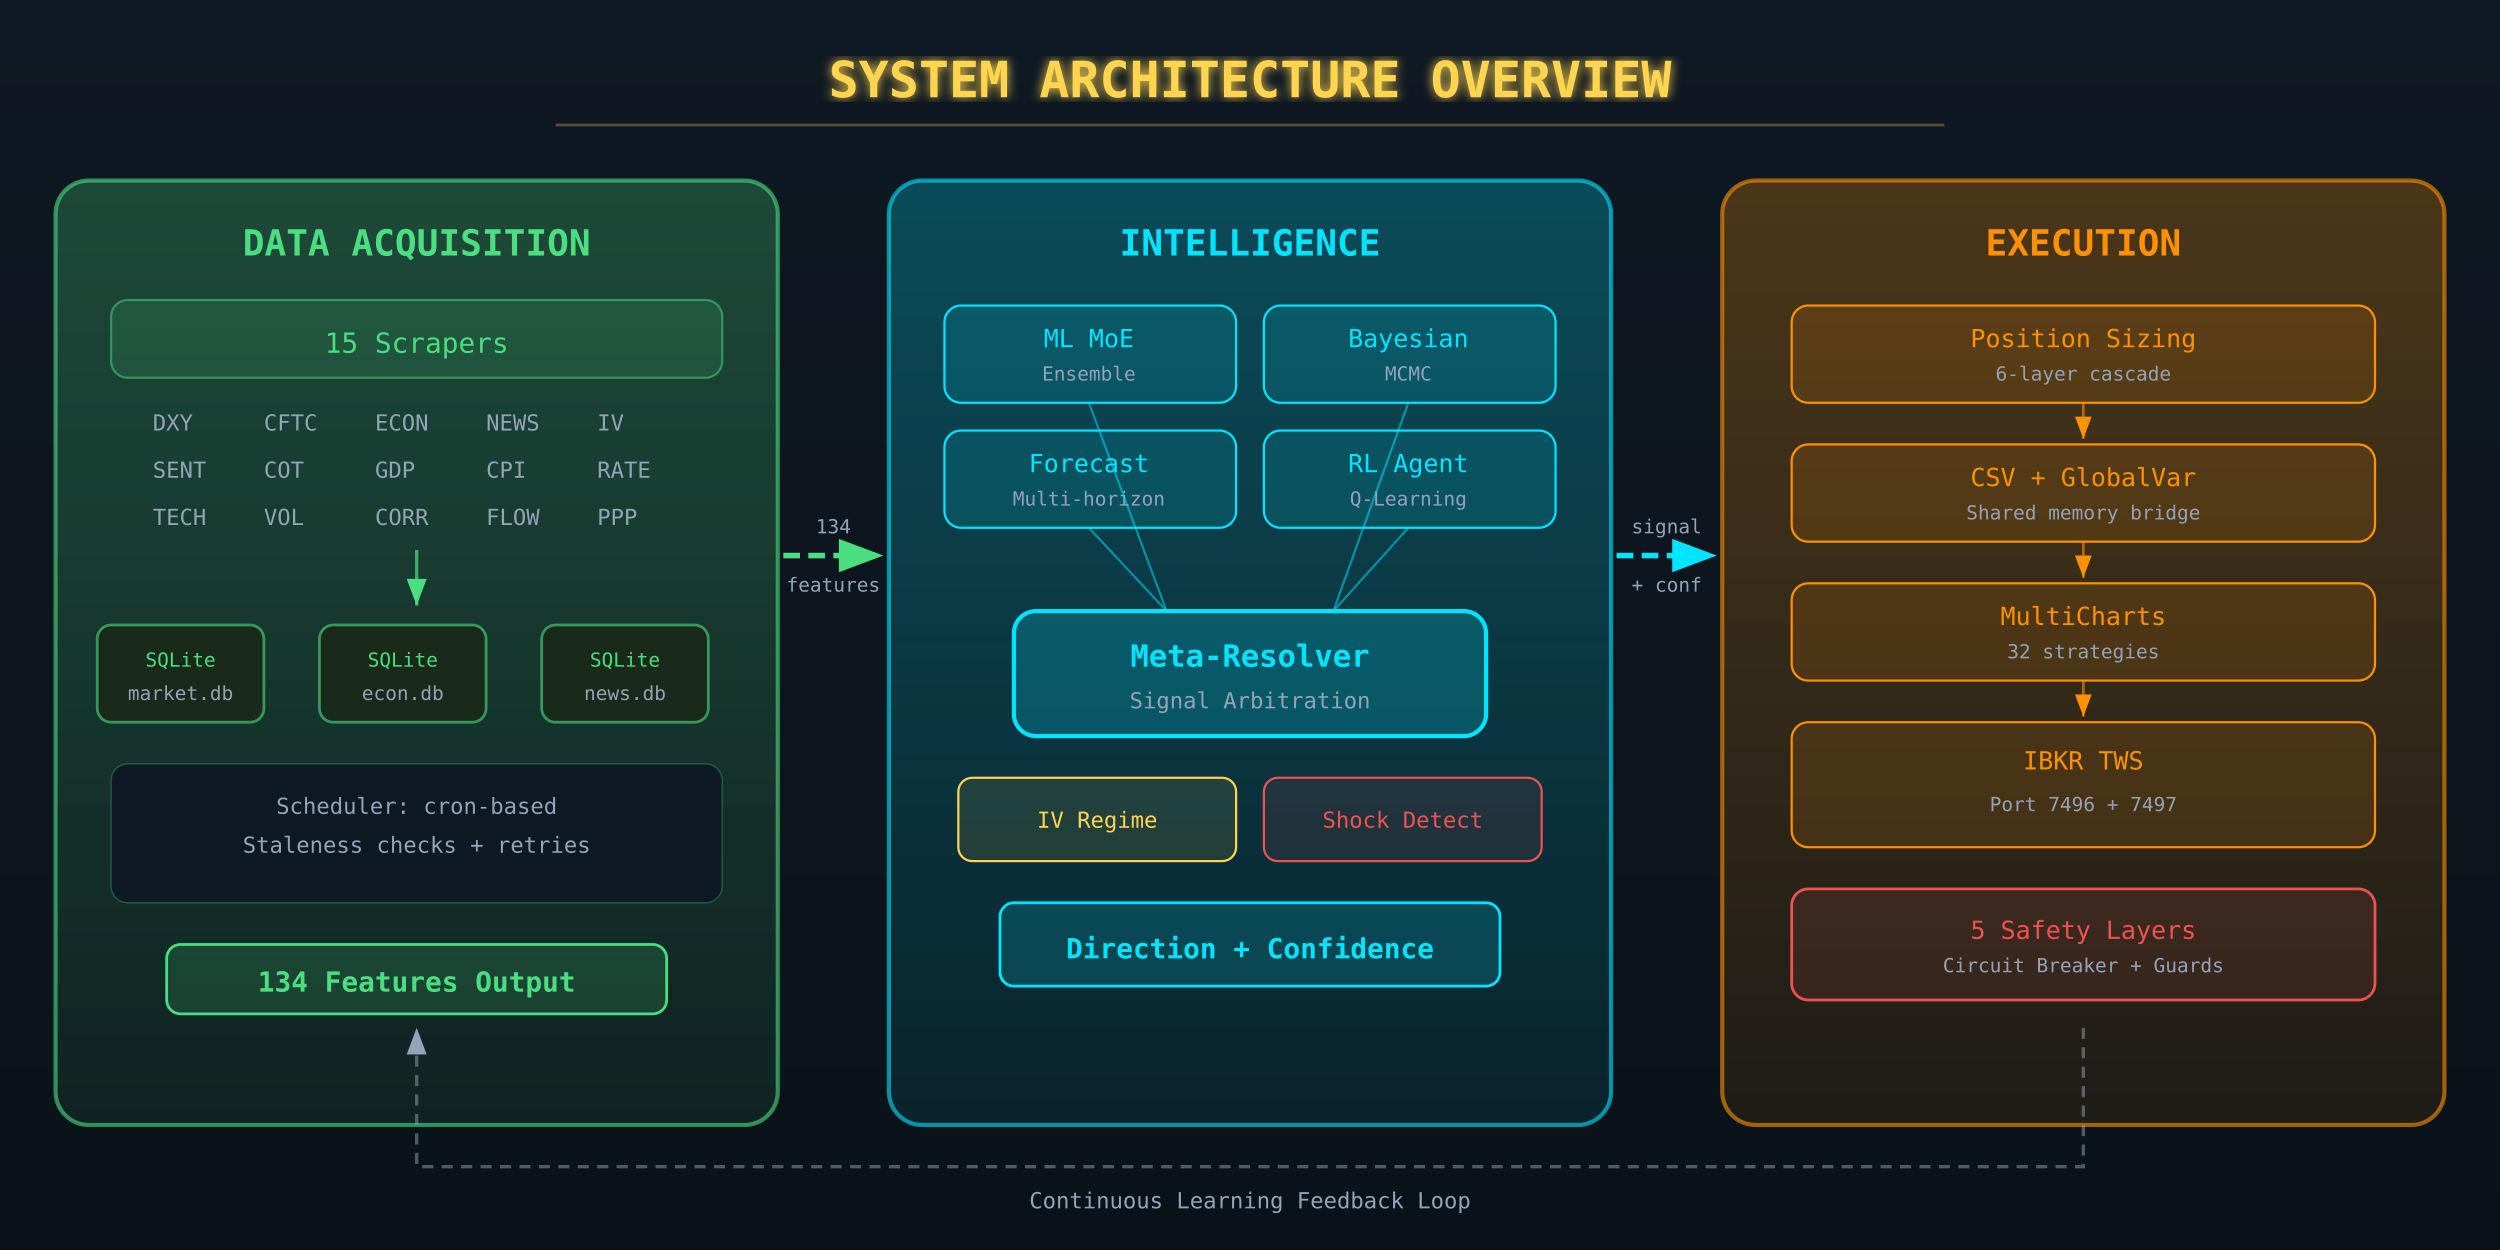
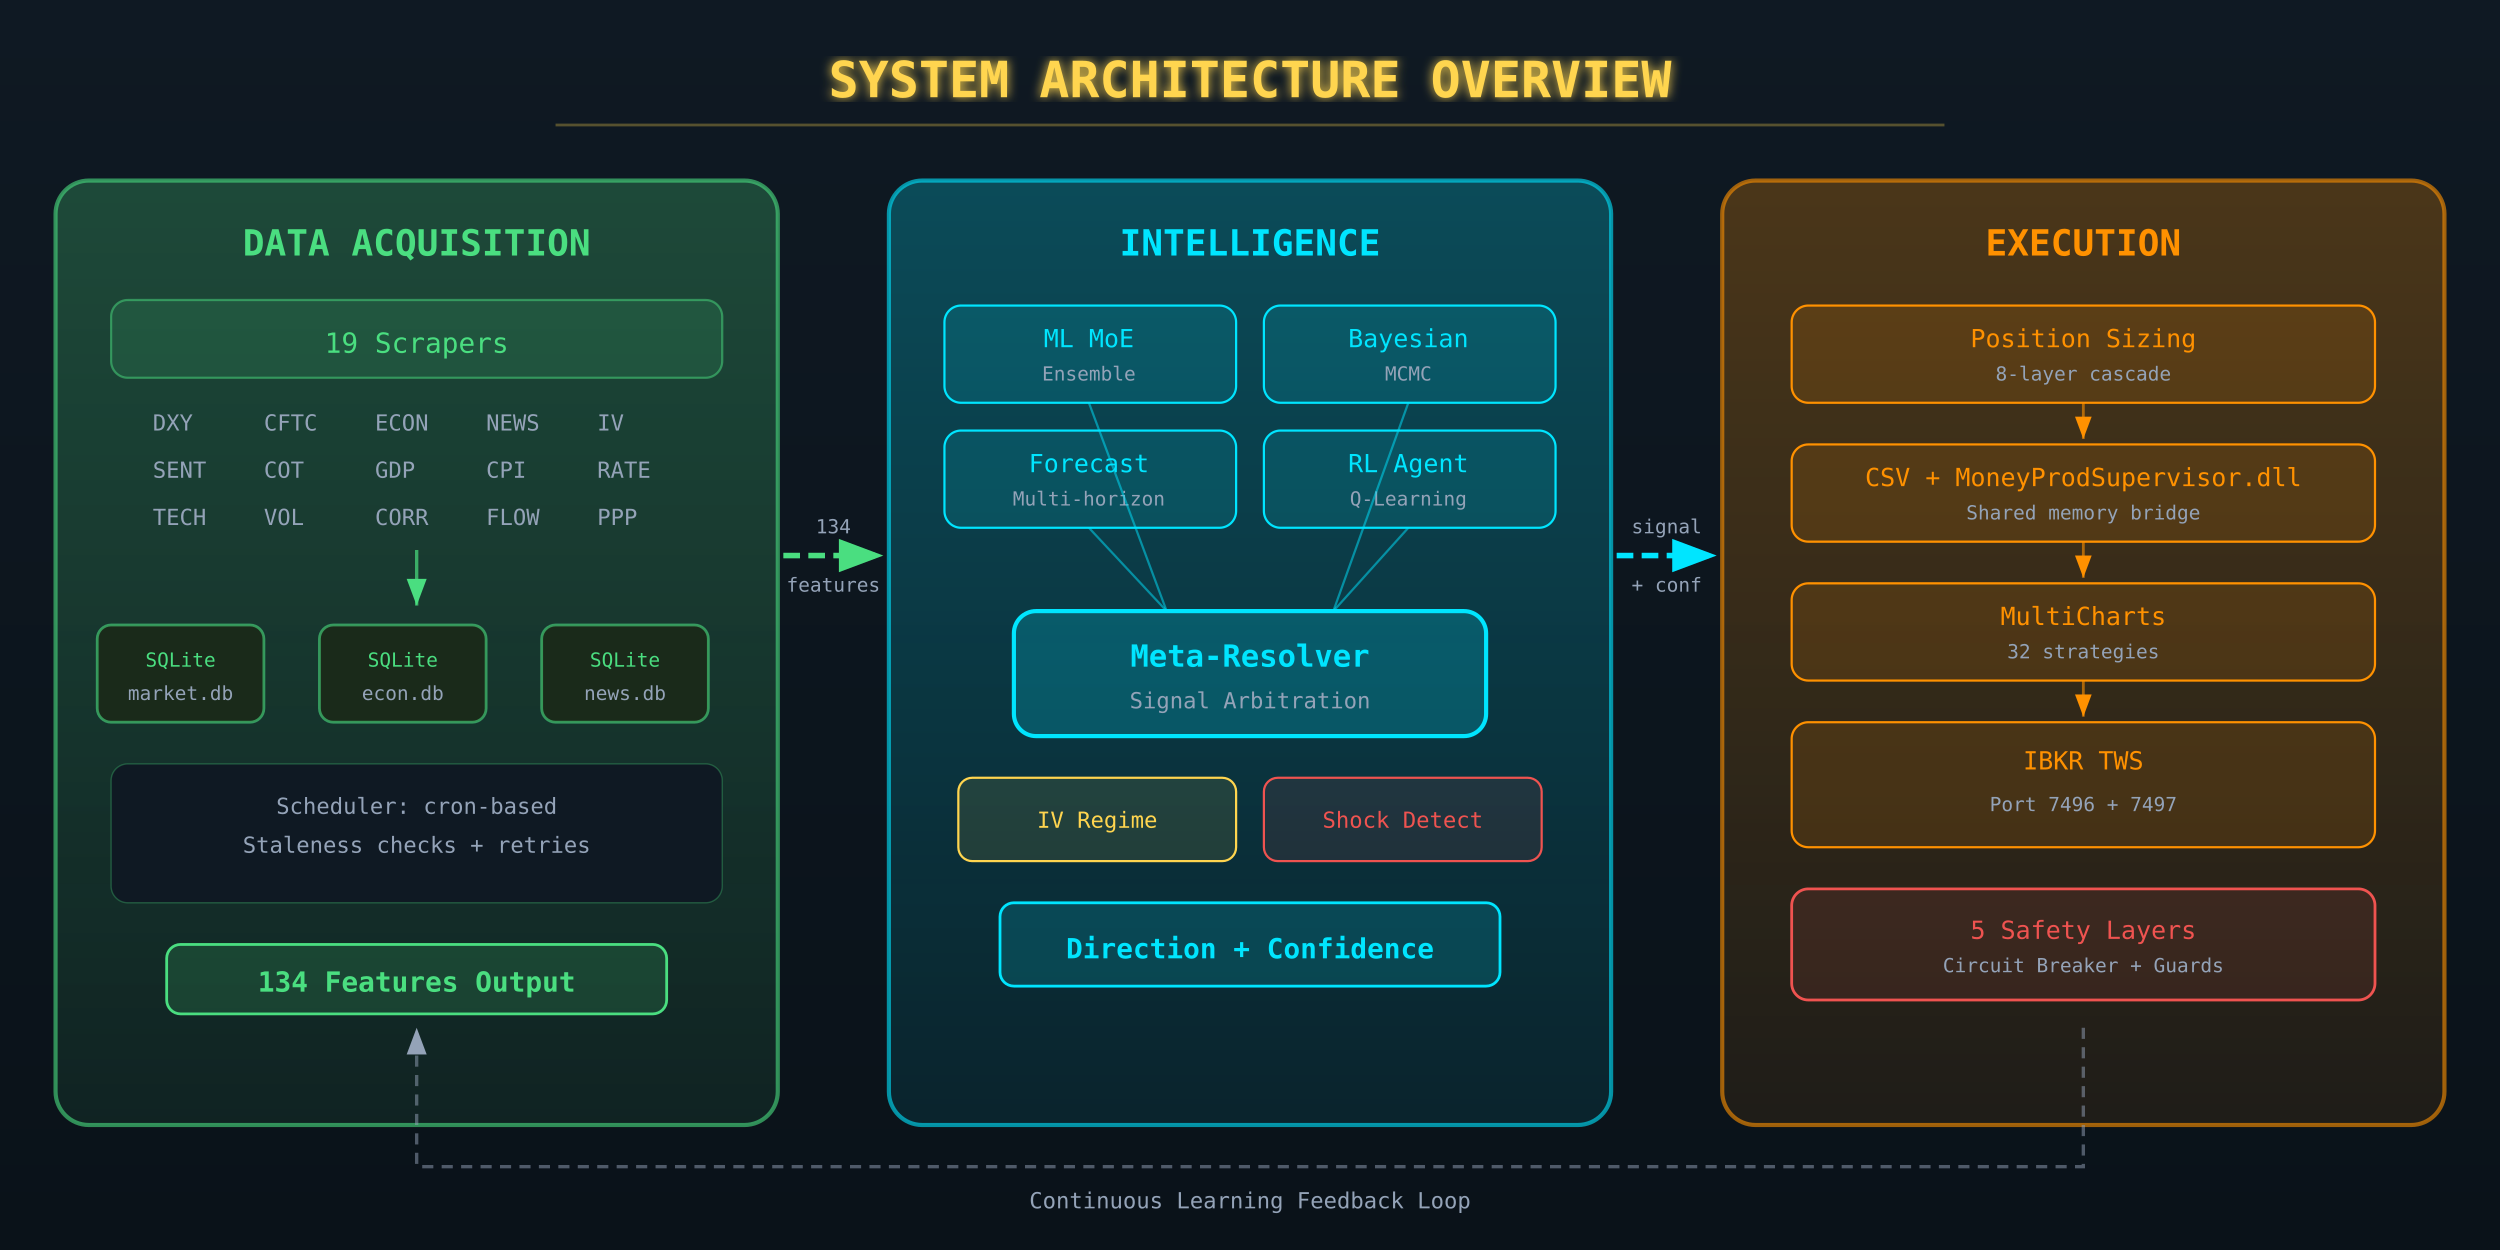
<svg xmlns="http://www.w3.org/2000/svg" viewBox="0 0 900 450">
  <defs>
    <linearGradient id="soBgGrad" x1="0" y1="0" x2="0" y2="1">
      <stop offset="0%" stop-color="#0f1923" />
      <stop offset="100%" stop-color="#0a1219" />
    </linearGradient>
    <linearGradient id="soGreenGrad" x1="0" y1="0" x2="0" y2="1">
      <stop offset="0%" stop-color="#4ADE80" stop-opacity="0.25" />
      <stop offset="100%" stop-color="#4ADE80" stop-opacity="0.08" />
    </linearGradient>
    <linearGradient id="soCyanGrad" x1="0" y1="0" x2="0" y2="1">
      <stop offset="0%" stop-color="#00e5ff" stop-opacity="0.25" />
      <stop offset="100%" stop-color="#00e5ff" stop-opacity="0.08" />
    </linearGradient>
    <linearGradient id="soOrangeGrad" x1="0" y1="0" x2="0" y2="1">
      <stop offset="0%" stop-color="#ff9100" stop-opacity="0.25" />
      <stop offset="100%" stop-color="#ff9100" stop-opacity="0.08" />
    </linearGradient>
    <filter id="soGlow">
      <feGaussianBlur stdDeviation="2" result="blur" />
      <feMerge>
        <feMergeNode in="blur" />
        <feMergeNode in="SourceGraphic" />
      </feMerge>
    </filter>
    <marker id="soArrow" markerWidth="8" markerHeight="6" refX="8" refY="3" orient="auto">
      <path d="M0,0 L8,3 L0,6" fill="#94A3B8" />
    </marker>
    <marker id="soArrowGreen" markerWidth="8" markerHeight="6" refX="8" refY="3" orient="auto">
      <path d="M0,0 L8,3 L0,6" fill="#4ADE80" />
    </marker>
    <marker id="soArrowCyan" markerWidth="8" markerHeight="6" refX="8" refY="3" orient="auto">
      <path d="M0,0 L8,3 L0,6" fill="#00e5ff" />
    </marker>
    <marker id="soArrowOrange" markerWidth="8" markerHeight="6" refX="8" refY="3" orient="auto">
      <path d="M0,0 L8,3 L0,6" fill="#ff9100" />
    </marker>
  </defs>
  <rect width="900" height="450" fill="url(#soBgGrad)" />
  <text x="450" y="35" text-anchor="middle" font-family="monospace" font-size="18" font-weight="bold" fill="#FFD54F" filter="url(#soGlow)">SYSTEM ARCHITECTURE OVERVIEW</text>
  <line x1="200" y1="45" x2="700" y2="45" stroke="#FFD54F" stroke-opacity="0.3" stroke-width="1" />
  <rect x="20" y="65" width="260" height="340" rx="12" fill="url(#soGreenGrad)" stroke="#4ADE80" stroke-width="1.5" stroke-opacity="0.6" />
  <text x="150" y="92" text-anchor="middle" font-family="monospace" font-size="13" font-weight="bold" fill="#4ADE80">DATA ACQUISITION</text>
  <rect x="40" y="108" width="220" height="28" rx="6" fill="#4ADE80" fill-opacity="0.12" stroke="#4ADE80" stroke-width="0.8" stroke-opacity="0.5" />
-   <text x="150" y="127" text-anchor="middle" font-family="monospace" font-size="10" fill="#4ADE80">15 Scrapers</text>
+   <text x="150" y="127" text-anchor="middle" font-family="monospace" font-size="10" fill="#4ADE80">19 Scrapers</text>
  <g font-family="monospace" font-size="8" fill="#94A3B8">
    <text x="55" y="155">DXY</text>
    <text x="95" y="155">CFTC</text>
    <text x="135" y="155">ECON</text>
    <text x="175" y="155">NEWS</text>
    <text x="215" y="155">IV</text>
    <text x="55" y="172">SENT</text>
    <text x="95" y="172">COT</text>
    <text x="135" y="172">GDP</text>
    <text x="175" y="172">CPI</text>
    <text x="215" y="172">RATE</text>
    <text x="55" y="189">TECH</text>
    <text x="95" y="189">VOL</text>
    <text x="135" y="189">CORR</text>
    <text x="175" y="189">FLOW</text>
    <text x="215" y="189">PPP</text>
  </g>
  <line x1="150" y1="198" x2="150" y2="218" stroke="#4ADE80" stroke-width="1.2" marker-end="url(#soArrowGreen)" stroke-opacity="0.7" />
  <g>
    <rect x="35" y="225" width="60" height="35" rx="5" fill="#1a2a1a" stroke="#4ADE80" stroke-width="1" stroke-opacity="0.6" />
    <text x="65" y="240" text-anchor="middle" font-family="monospace" font-size="7" fill="#4ADE80">SQLite</text>
    <text x="65" y="252" text-anchor="middle" font-family="monospace" font-size="7" fill="#94A3B8">market.db</text>
  </g>
  <g>
    <rect x="115" y="225" width="60" height="35" rx="5" fill="#1a2a1a" stroke="#4ADE80" stroke-width="1" stroke-opacity="0.6" />
    <text x="145" y="240" text-anchor="middle" font-family="monospace" font-size="7" fill="#4ADE80">SQLite</text>
    <text x="145" y="252" text-anchor="middle" font-family="monospace" font-size="7" fill="#94A3B8">econ.db</text>
  </g>
  <g>
    <rect x="195" y="225" width="60" height="35" rx="5" fill="#1a2a1a" stroke="#4ADE80" stroke-width="1" stroke-opacity="0.6" />
    <text x="225" y="240" text-anchor="middle" font-family="monospace" font-size="7" fill="#4ADE80">SQLite</text>
    <text x="225" y="252" text-anchor="middle" font-family="monospace" font-size="7" fill="#94A3B8">news.db</text>
  </g>
  <rect x="40" y="275" width="220" height="50" rx="6" fill="#0f1923" stroke="#4ADE80" stroke-width="0.5" stroke-opacity="0.3" />
  <text x="150" y="293" text-anchor="middle" font-family="monospace" font-size="8" fill="#94A3B8">Scheduler: cron-based</text>
  <text x="150" y="307" text-anchor="middle" font-family="monospace" font-size="8" fill="#94A3B8">Staleness checks + retries</text>
  <rect x="60" y="340" width="180" height="25" rx="5" fill="#4ADE80" fill-opacity="0.15" stroke="#4ADE80" stroke-width="1" />
  <text x="150" y="357" text-anchor="middle" font-family="monospace" font-size="10" font-weight="bold" fill="#4ADE80">134 Features Output</text>
  <rect x="320" y="65" width="260" height="340" rx="12" fill="url(#soCyanGrad)" stroke="#00e5ff" stroke-width="1.5" stroke-opacity="0.6" />
  <text x="450" y="92" text-anchor="middle" font-family="monospace" font-size="13" font-weight="bold" fill="#00e5ff">INTELLIGENCE</text>
  <rect x="340" y="110" width="105" height="35" rx="6" fill="#00e5ff" fill-opacity="0.12" stroke="#00e5ff" stroke-width="0.8" />
  <text x="392" y="125" text-anchor="middle" font-family="monospace" font-size="9" fill="#00e5ff">ML MoE</text>
  <text x="392" y="137" text-anchor="middle" font-family="monospace" font-size="7" fill="#94A3B8">Ensemble</text>
  <rect x="455" y="110" width="105" height="35" rx="6" fill="#00e5ff" fill-opacity="0.12" stroke="#00e5ff" stroke-width="0.8" />
  <text x="507" y="125" text-anchor="middle" font-family="monospace" font-size="9" fill="#00e5ff">Bayesian</text>
  <text x="507" y="137" text-anchor="middle" font-family="monospace" font-size="7" fill="#94A3B8">MCMC</text>
  <rect x="340" y="155" width="105" height="35" rx="6" fill="#00e5ff" fill-opacity="0.12" stroke="#00e5ff" stroke-width="0.8" />
  <text x="392" y="170" text-anchor="middle" font-family="monospace" font-size="9" fill="#00e5ff">Forecast</text>
  <text x="392" y="182" text-anchor="middle" font-family="monospace" font-size="7" fill="#94A3B8">Multi-horizon</text>
  <rect x="455" y="155" width="105" height="35" rx="6" fill="#00e5ff" fill-opacity="0.12" stroke="#00e5ff" stroke-width="0.8" />
  <text x="507" y="170" text-anchor="middle" font-family="monospace" font-size="9" fill="#00e5ff">RL Agent</text>
  <text x="507" y="182" text-anchor="middle" font-family="monospace" font-size="7" fill="#94A3B8">Q-Learning</text>
  <line x1="392" y1="190" x2="420" y2="220" stroke="#00e5ff" stroke-width="0.8" stroke-opacity="0.5" />
  <line x1="507" y1="190" x2="480" y2="220" stroke="#00e5ff" stroke-width="0.8" stroke-opacity="0.5" />
  <line x1="392" y1="145" x2="420" y2="220" stroke="#00e5ff" stroke-width="0.8" stroke-opacity="0.5" />
  <line x1="507" y1="145" x2="480" y2="220" stroke="#00e5ff" stroke-width="0.8" stroke-opacity="0.5" />
  <rect x="365" y="220" width="170" height="45" rx="8" fill="#00e5ff" fill-opacity="0.2" stroke="#00e5ff" stroke-width="1.5" />
  <text x="450" y="240" text-anchor="middle" font-family="monospace" font-size="11" font-weight="bold" fill="#00e5ff">Meta-Resolver</text>
  <text x="450" y="255" text-anchor="middle" font-family="monospace" font-size="8" fill="#94A3B8">Signal Arbitration</text>
  <rect x="345" y="280" width="100" height="30" rx="5" fill="#FFD54F" fill-opacity="0.1" stroke="#FFD54F" stroke-width="0.8" />
  <text x="395" y="298" text-anchor="middle" font-family="monospace" font-size="8" fill="#FFD54F">IV Regime</text>
  <rect x="455" y="280" width="100" height="30" rx="5" fill="#ef5350" fill-opacity="0.1" stroke="#ef5350" stroke-width="0.8" />
  <text x="505" y="298" text-anchor="middle" font-family="monospace" font-size="8" fill="#ef5350">Shock Detect</text>
  <rect x="360" y="325" width="180" height="30" rx="5" fill="#00e5ff" fill-opacity="0.15" stroke="#00e5ff" stroke-width="1" />
  <text x="450" y="345" text-anchor="middle" font-family="monospace" font-size="10" font-weight="bold" fill="#00e5ff">Direction + Confidence</text>
  <rect x="620" y="65" width="260" height="340" rx="12" fill="url(#soOrangeGrad)" stroke="#ff9100" stroke-width="1.5" stroke-opacity="0.6" />
  <text x="750" y="92" text-anchor="middle" font-family="monospace" font-size="13" font-weight="bold" fill="#ff9100">EXECUTION</text>
  <rect x="645" y="110" width="210" height="35" rx="6" fill="#ff9100" fill-opacity="0.12" stroke="#ff9100" stroke-width="0.8" />
  <text x="750" y="125" text-anchor="middle" font-family="monospace" font-size="9" fill="#ff9100">Position Sizing</text>
-   <text x="750" y="137" text-anchor="middle" font-family="monospace" font-size="7" fill="#94A3B8">6-layer cascade</text>
+   <text x="750" y="137" text-anchor="middle" font-family="monospace" font-size="7" fill="#94A3B8">8-layer cascade</text>
  <rect x="645" y="160" width="210" height="35" rx="6" fill="#ff9100" fill-opacity="0.12" stroke="#ff9100" stroke-width="0.8" />
-   <text x="750" y="175" text-anchor="middle" font-family="monospace" font-size="9" fill="#ff9100">CSV + GlobalVar</text>
+   <text x="750" y="175" text-anchor="middle" font-family="monospace" font-size="9" fill="#ff9100">CSV + MoneyProdSupervisor.dll</text>
  <text x="750" y="187" text-anchor="middle" font-family="monospace" font-size="7" fill="#94A3B8">Shared memory bridge</text>
  <rect x="645" y="210" width="210" height="35" rx="6" fill="#ff9100" fill-opacity="0.12" stroke="#ff9100" stroke-width="0.8" />
  <text x="750" y="225" text-anchor="middle" font-family="monospace" font-size="9" fill="#ff9100">MultiCharts</text>
  <text x="750" y="237" text-anchor="middle" font-family="monospace" font-size="7" fill="#94A3B8">32 strategies</text>
  <rect x="645" y="260" width="210" height="45" rx="6" fill="#ff9100" fill-opacity="0.12" stroke="#ff9100" stroke-width="0.8" />
  <text x="750" y="277" text-anchor="middle" font-family="monospace" font-size="9" fill="#ff9100">IBKR TWS</text>
  <text x="750" y="292" text-anchor="middle" font-family="monospace" font-size="7" fill="#94A3B8">Port 7496 + 7497</text>
  <rect x="645" y="320" width="210" height="40" rx="6" fill="#ef5350" fill-opacity="0.1" stroke="#ef5350" stroke-width="1" />
  <text x="750" y="338" text-anchor="middle" font-family="monospace" font-size="9" fill="#ef5350">5 Safety Layers</text>
  <text x="750" y="350" text-anchor="middle" font-family="monospace" font-size="7" fill="#94A3B8">Circuit Breaker + Guards</text>
  <line x1="750" y1="145" x2="750" y2="158" stroke="#ff9100" stroke-width="1" marker-end="url(#soArrowOrange)" stroke-opacity="0.6" />
  <line x1="750" y1="195" x2="750" y2="208" stroke="#ff9100" stroke-width="1" marker-end="url(#soArrowOrange)" stroke-opacity="0.6" />
  <line x1="750" y1="245" x2="750" y2="258" stroke="#ff9100" stroke-width="1" marker-end="url(#soArrowOrange)" stroke-opacity="0.6" />
  <line x1="282" y1="200" x2="318" y2="200" stroke="#4ADE80" stroke-width="2" marker-end="url(#soArrowGreen)" stroke-dasharray="6,3" />
  <text x="300" y="192" text-anchor="middle" font-family="monospace" font-size="7" fill="#94A3B8">134</text>
  <text x="300" y="213" text-anchor="middle" font-family="monospace" font-size="7" fill="#94A3B8">features</text>
  <line x1="582" y1="200" x2="618" y2="200" stroke="#00e5ff" stroke-width="2" marker-end="url(#soArrowCyan)" stroke-dasharray="6,3" />
  <text x="600" y="192" text-anchor="middle" font-family="monospace" font-size="7" fill="#94A3B8">signal</text>
  <text x="600" y="213" text-anchor="middle" font-family="monospace" font-size="7" fill="#94A3B8">+ conf</text>
  <path d="M 750,370 L 750,420 L 150,420 L 150,370" fill="none" stroke="#94A3B8" stroke-width="1.2" stroke-dasharray="4,3" marker-end="url(#soArrow)" stroke-opacity="0.5" />
  <text x="450" y="435" text-anchor="middle" font-family="monospace" font-size="8" fill="#94A3B8">Continuous Learning Feedback Loop</text>
</svg>
